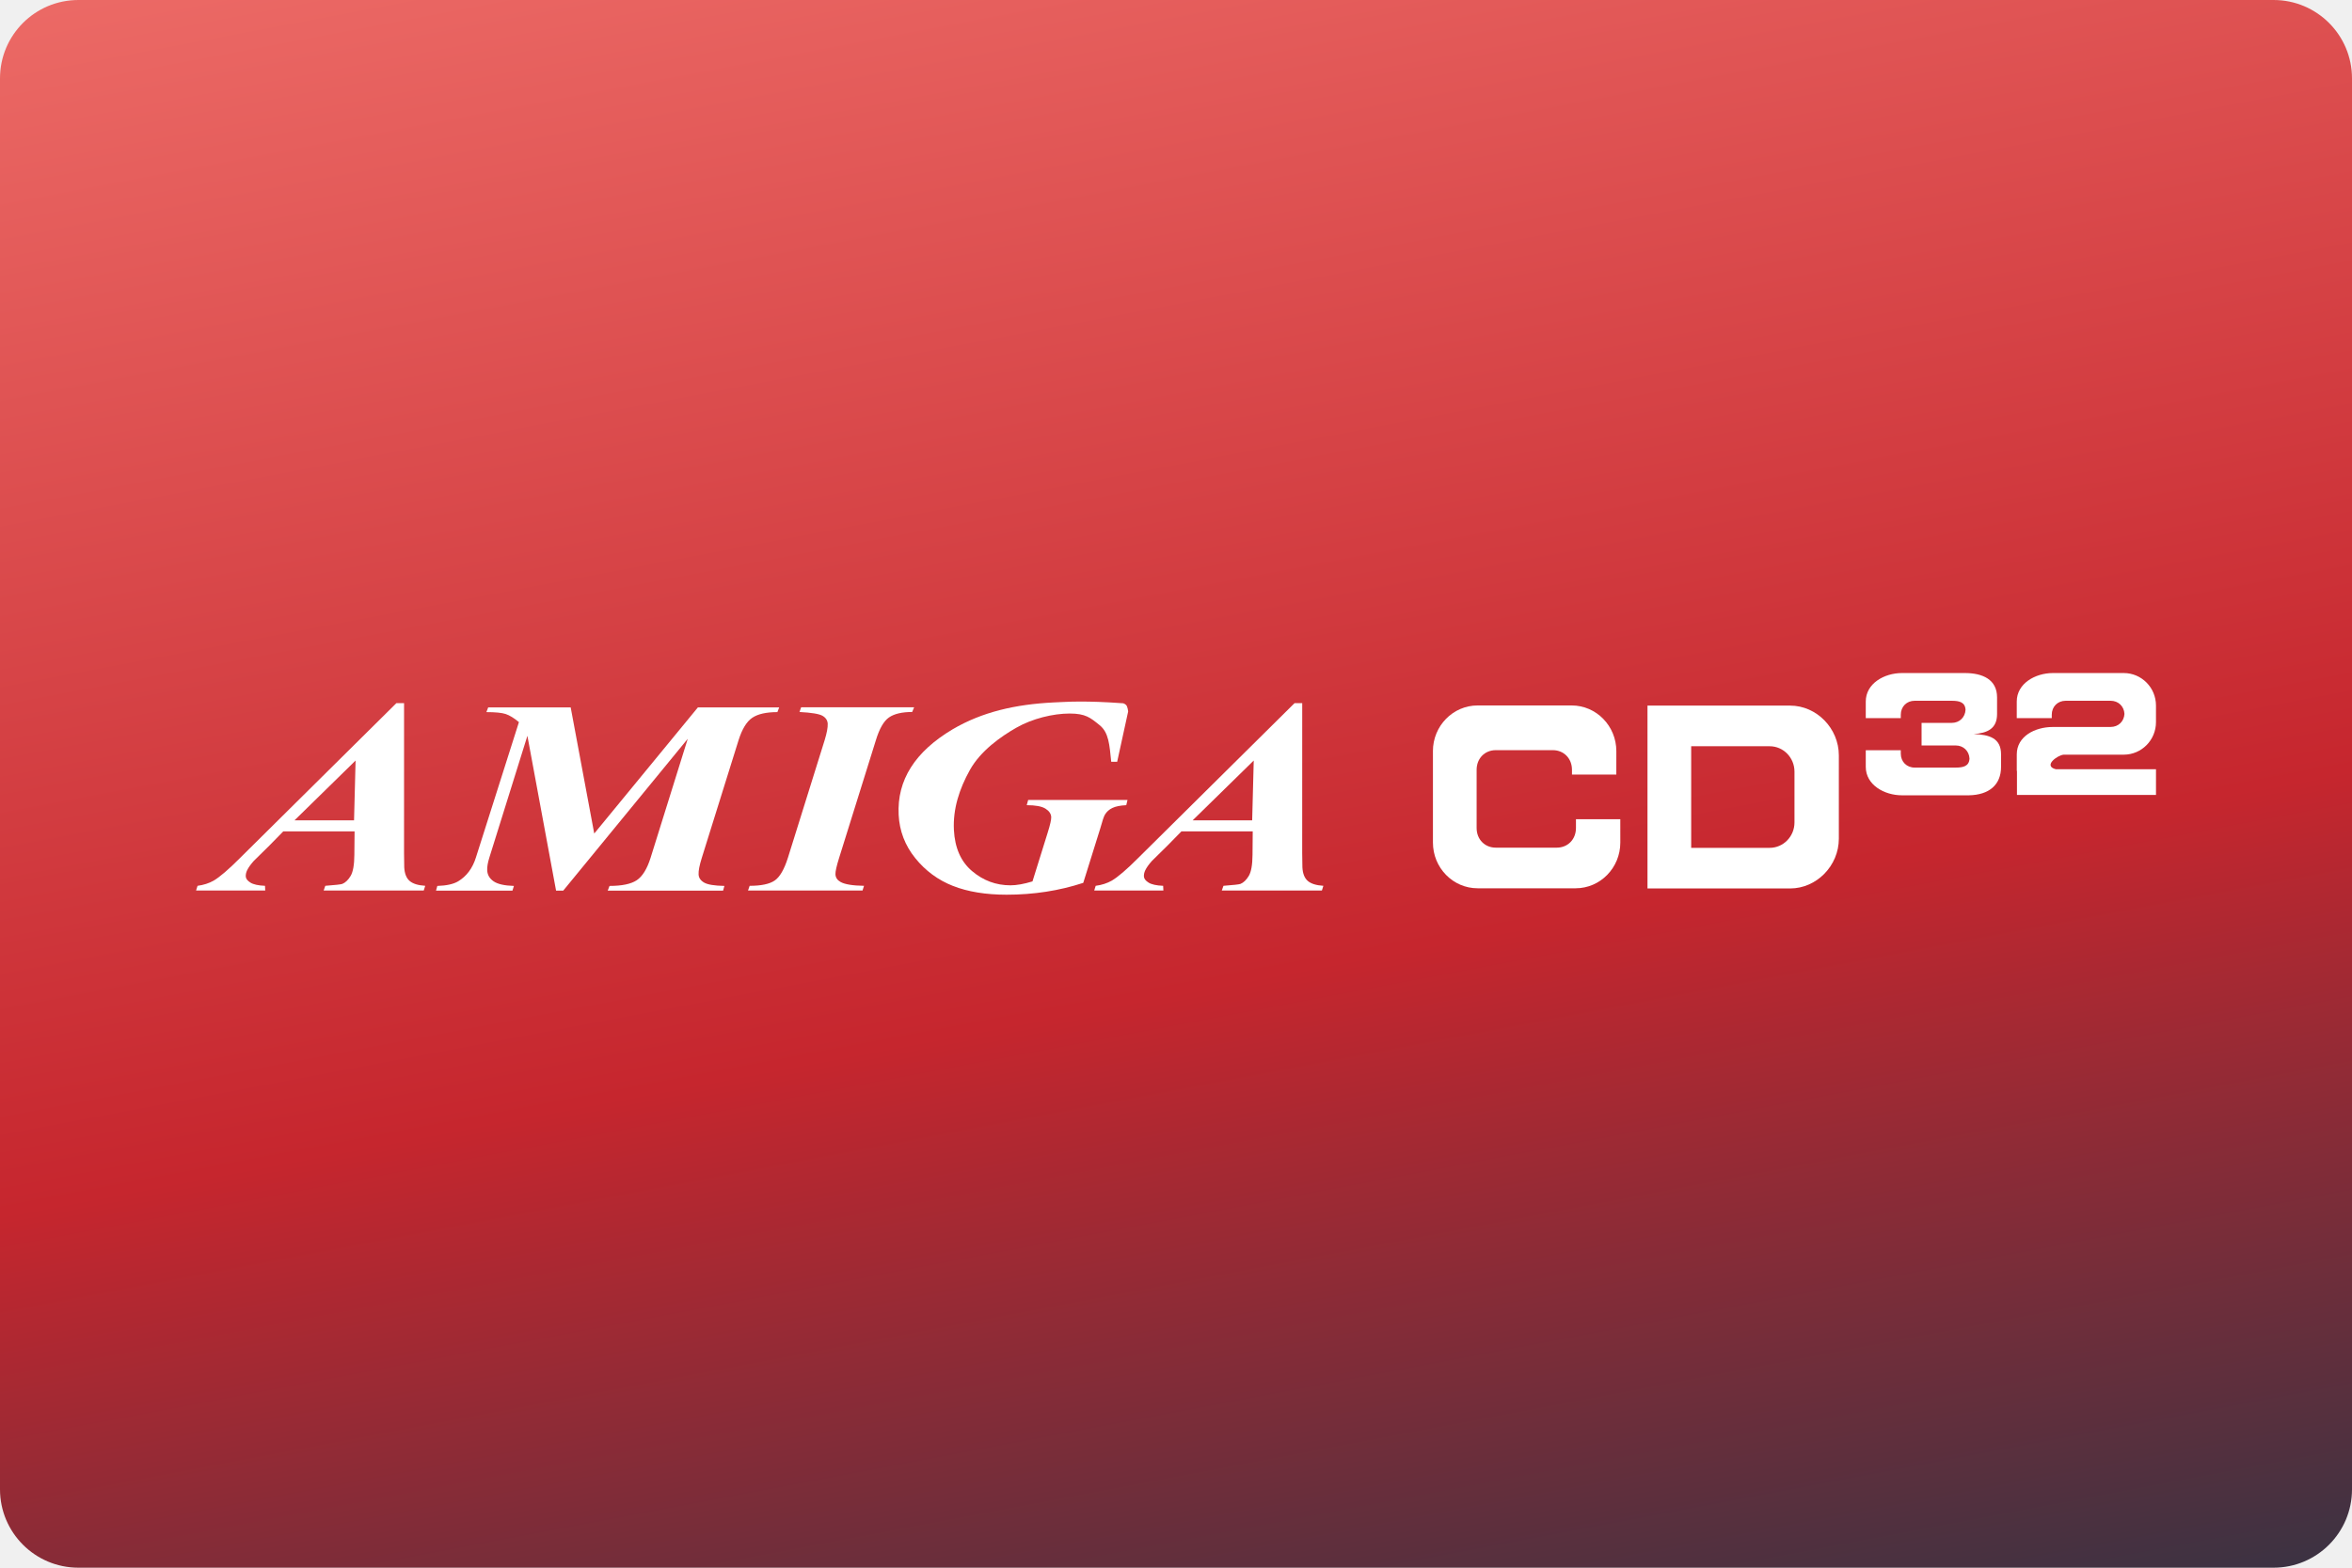
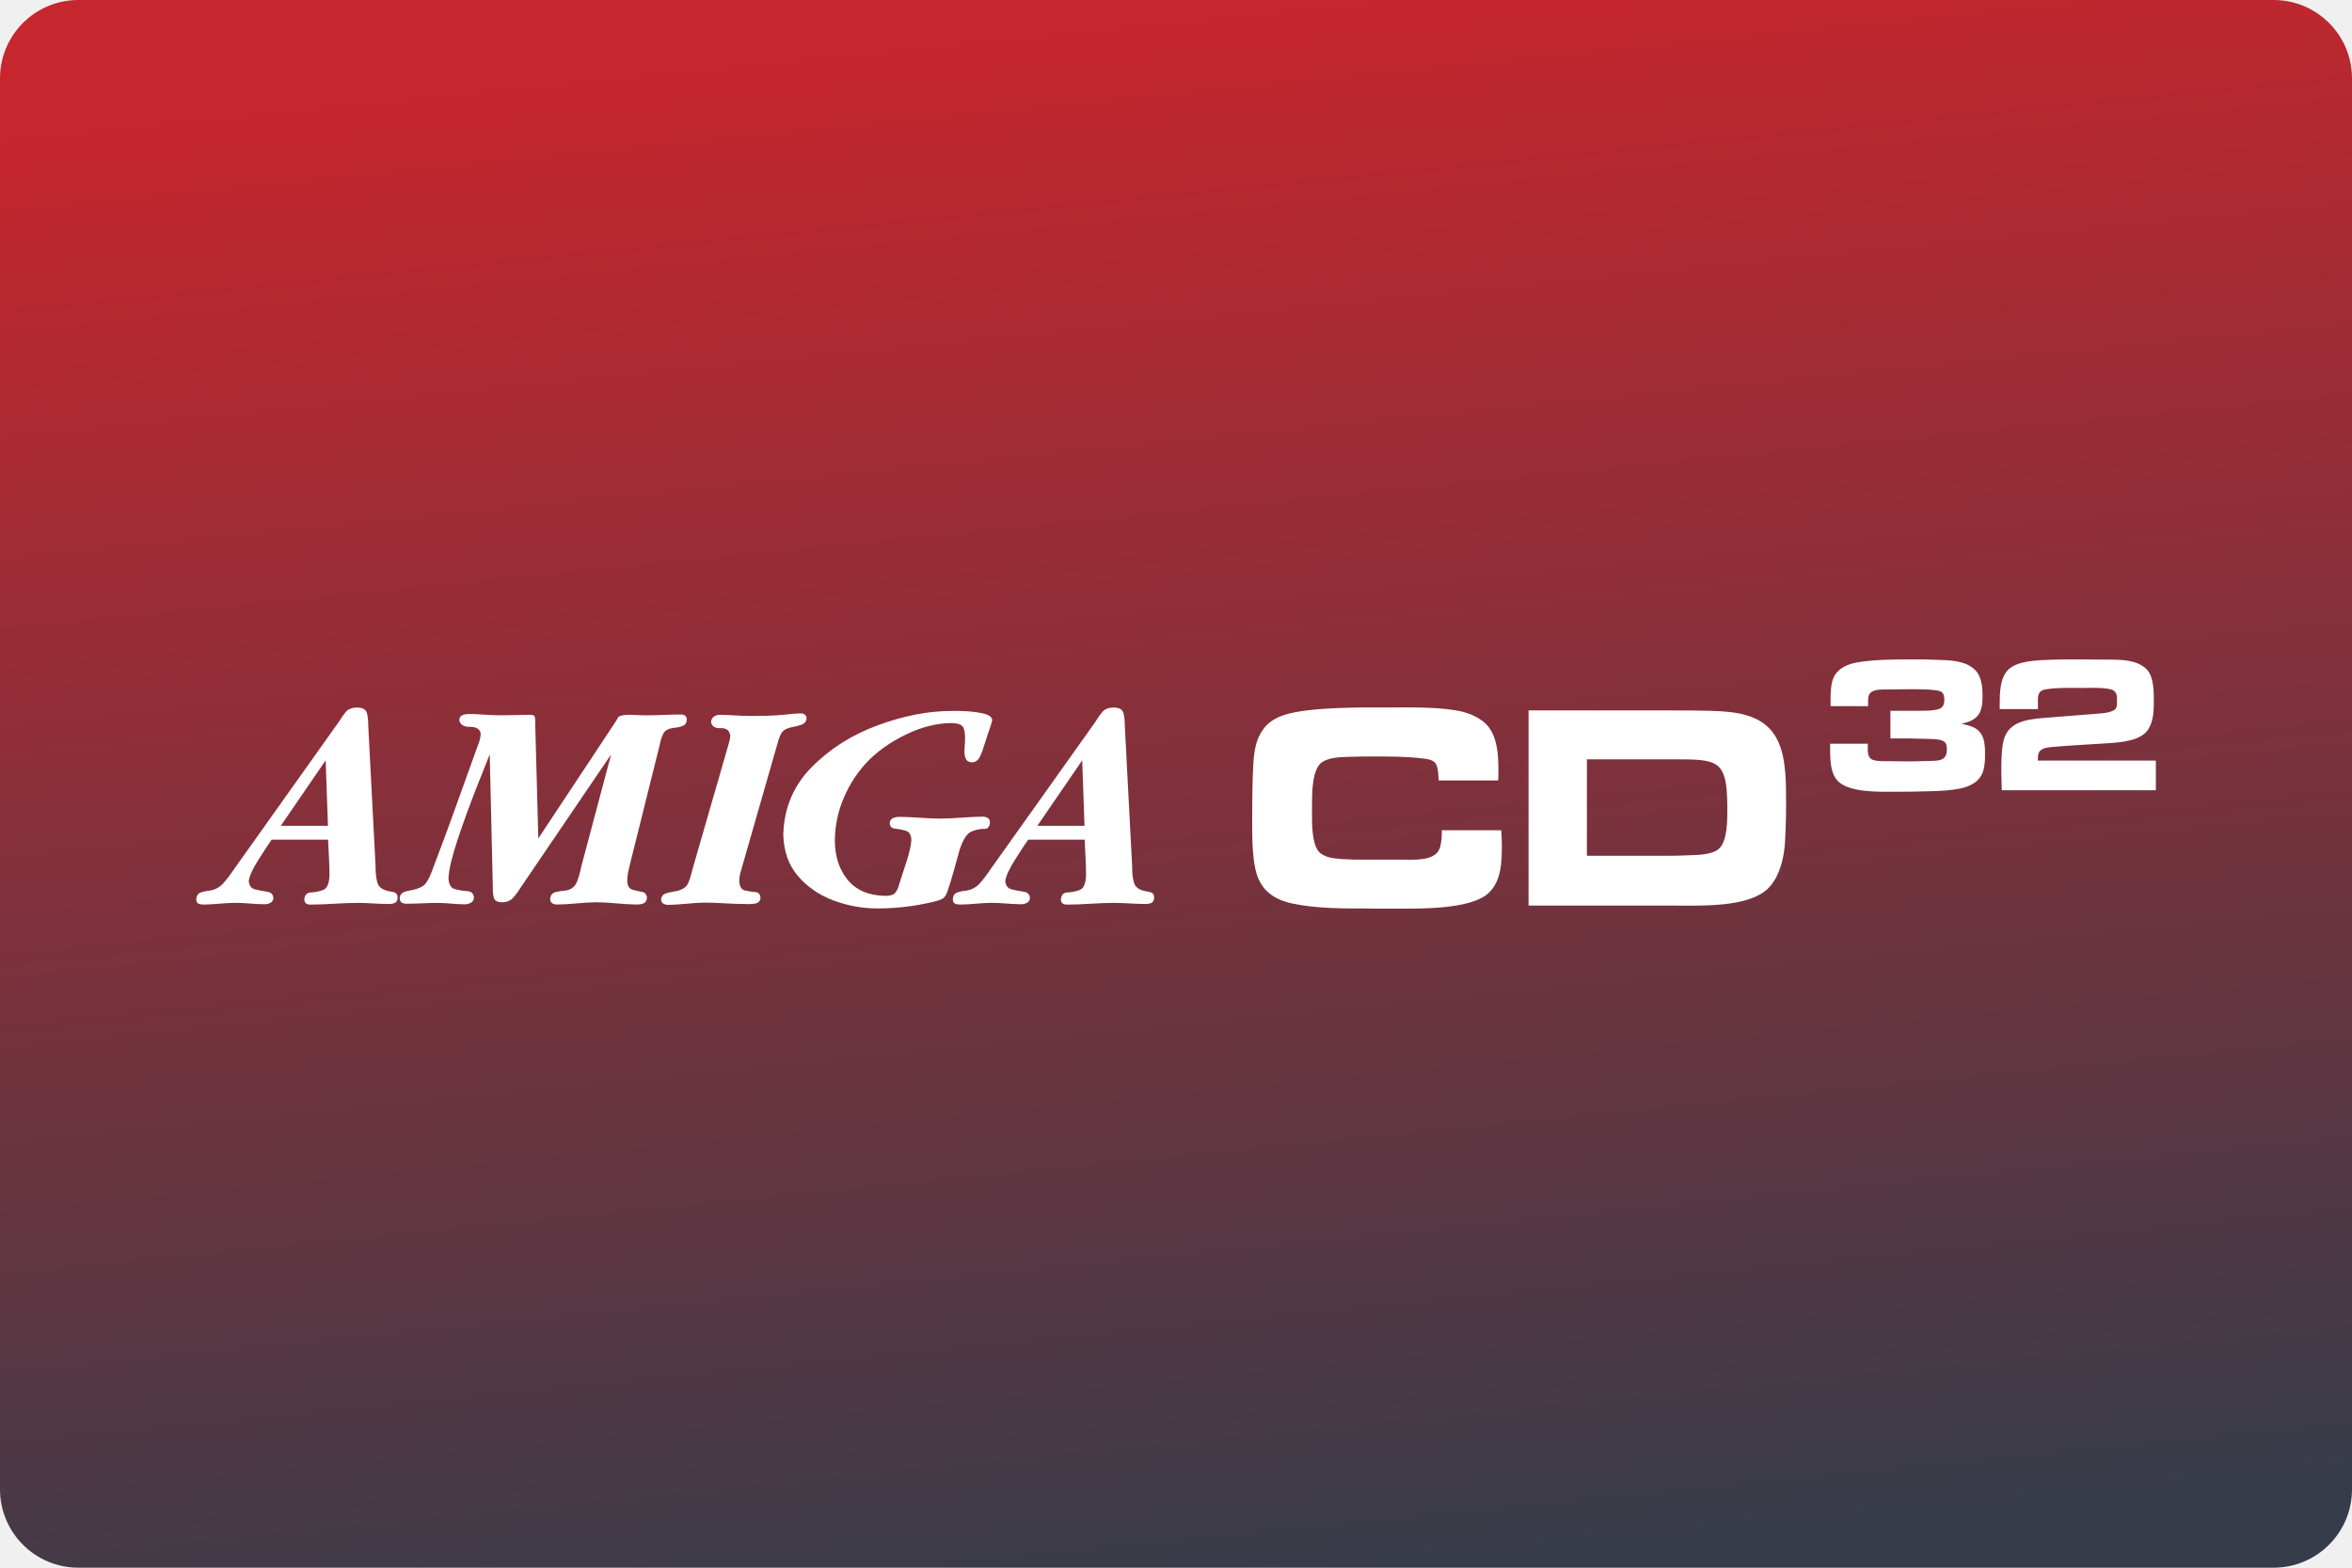
- <svg xmlns="http://www.w3.org/2000/svg" width="480" height="320" version="1.1" viewBox="0 0 480 320">
+ <svg xmlns="http://www.w3.org/2000/svg" width="480" height="320" version="1.1" viewBox="0 0 480 320" xml:space="preserve">
  <defs>
-     <linearGradient id="a" x1="67.774" x2="94.685" y1="-45.748" y2="96.493" gradientTransform="scale(3.7795)" gradientUnits="userSpaceOnUse">
-       <stop stop-color="#ff8c82" offset="0" />
-       <stop stop-color="#c6262e" offset=".669" />
-       <stop stop-color="#273445" offset="1" />
+     <linearGradient id="a" x1="74.09" x2="82.57" y2="84.67" gradientTransform="scale(3.78)" gradientUnits="userSpaceOnUse">
+       <stop stop-color="#c6262e" offset="0" />
+       <stop stop-color="#363c49" offset="1" />
    </linearGradient>
  </defs>
-   <rect width="480" height="320" ry="16" fill="url(#a)" stroke-linecap="square" stroke-linejoin="round" stroke-width="2" style="paint-order:stroke fill markers" />
-   <g transform="matrix(.42527 0 0 .42527 305.16 310.72)" fill="#fff">
-     <path d="m-547.4-331.6h-34.22l-6.679 6.814-7.524 7.414c-1.446 1.626-2.493 3.093-3.133 4.407-0.5 1.008-0.718 2.015-0.672 3.023 0.054 1.054 0.796 2.03 2.234 2.93 1.438 0.898 3.773 1.415 6.998 1.547l0.11 2.257h-33.19l0.71-2.257c2.922-0.391 5.5-1.227 7.735-2.493 2.969-1.757 7.18-5.366 12.63-10.84l75.05-74.34h3.688l-8e-3 71.95c0.023 3.759 0.055 6.032 0.093 6.82 0.157 2.993 1 5.164 2.548 6.524 1.554 1.367 4.055 2.156 7.523 2.375l-0.703 2.257h-48.04l0.79-2.257c4.742-0.352 7.461-0.657 8.156-0.913 1.507-0.611 2.836-1.893 4-3.83 1.156-1.945 1.758-5.312 1.789-10.12l0.109-11.27zm-0.265-5.304 0.742-28.7-29.31 28.7h28.57" />
-     <path d="m-443.7-391.1 11.3 60.54 49.74-60.54h39.02l-0.875 2.257c-5.344 0-9.368 0.907-12.06 2.728-2.686 1.82-4.882 5.414-6.578 10.79l-17.61 56.38c-1.132 3.594-1.658 6.266-1.562 8.016 0.077 1.616 0.961 2.921 2.649 3.906 1.688 0.984 4.936 1.522 9.741 1.609l-0.625 2.257h-55.37l0.868-2.257c5.952 0 10.3-0.906 13.05-2.728 2.742-1.82 4.969-5.422 6.664-10.8l17.83-57.1-59.76 72.89h-3.438l-13.76-74.32-18.28 58.53c-0.75 2.406-1.086 4.422-1.009 6.047 0.11 2.187 1.141 3.944 3.086 5.281 1.954 1.335 5.196 2.072 9.735 2.204l-0.704 2.257h-36.68l0.626-2.257c4.414-0.132 7.757-0.875 10.04-2.235 4.024-2.452 6.835-6.218 8.445-11.3l20.68-65.09c-2.39-1.992-4.516-3.288-6.375-3.898-1.852-0.601-4.938-0.907-9.242-0.907l0.86-2.257h39.61" />
-     <path d="m-333.9-388.9 0.789-2.257h54.23l-0.953 2.257c-4.915 0-8.625 0.876-11.13 2.626-2.508 1.742-4.601 5.39-6.289 10.95l-17.58 56.29c-1.274 4.023-1.875 6.71-1.812 8.062 0.079 1.577 0.906 2.797 2.478 3.672 2.022 1.133 5.764 1.75 11.23 1.836l-0.71 2.257h-54.96l0.789-2.257c5.516 0 9.508-0.844 11.99-2.523 2.476-1.681 4.618-5.367 6.406-11.05l17.58-56.29c1.078-3.5 1.57-6.142 1.484-7.938-0.085-1.61-0.915-2.883-2.484-3.797-1.571-0.922-5.266-1.531-11.06-1.837" />
-     <path d="m-116.4-331.6h-34.21l-6.68 6.814-7.524 7.414c-1.446 1.626-2.494 3.093-3.14 4.407-0.492 1.008-0.72 2.015-0.665 3.023 0.054 1.054 0.796 2.03 2.235 2.93 1.436 0.898 3.764 1.415 6.999 1.547l0.11 2.257h-33.19l0.704-2.257c2.93-0.391 5.506-1.227 7.735-2.493 2.968-1.757 7.186-5.366 12.64-10.84l75.05-74.34h3.688l-0.015 71.95c0.031 3.759 0.062 6.032 0.101 6.82 0.149 2.993 1 5.164 2.546 6.524 1.548 1.367 4.055 2.156 7.516 2.375l-0.703 2.257h-48.04l0.797-2.257c4.734-0.352 7.46-0.657 8.156-0.913 1.5-0.611 2.835-1.893 3.991-3.83 1.165-1.945 1.759-5.312 1.798-10.12l0.101-11.27zm-0.265-5.304 0.75-28.7-29.31 28.7h28.56" />
-     <path d="m-177.2-392.3c0.797 0.735 1.022 3.156 1.022 3.156l-5.274 24.15h-2.851c-0.843-8.141-1.14-14-5.569-17.58-4.422-3.579-6.711-5.586-14.38-5.586-7.898 0-17.88 2.407-25.56 6.79-7.671 4.383-17.19 11.14-22.3 20.27-5.101 9.132-8.189 18.73-7.688 28.79 0.438 8.632 3.344 15.23 8.719 19.78 5.374 4.554 11.52 6.828 18.44 6.828 2.922 0 6.438-0.625 10.55-1.883l7.241-23.22c1.226-3.899 1.805-6.445 1.75-7.656-0.085-1.602-1.008-2.953-2.781-4.055-1.781-1.101-4.766-1.655-8.968-1.655l0.686-2.516h47.68l-0.61 2.516c-2.829 0.141-5.032 0.57-6.609 1.312-1.57 0.734-2.79 1.82-3.641 3.25-0.509 0.844-1.242 3.039-2.211 6.562l-8.172 26.16c-11.55 3.79-23.81 5.688-36.78 5.688-10.01 0-18.58-1.406-25.74-4.211-7.155-2.812-13.2-7.257-18.11-13.35-4.921-6.094-7.57-13.03-7.961-20.81-0.828-16.59 7.812-30.27 25.92-41.03 14.19-8.344 30.19-11.99 48.55-12.89 1.742 0 6.235-0.421 12.5-0.421 5.321 0 11.48 0.17 20.4 0.804 0 0 0.766-0.094 1.742 0.812" />
-     <path d="m-29.92-370.1v43.88c0 12.11 9.61 21.94 21.45 21.94h47.02c11.84 0 21.45-9.826 21.45-21.94l-0.006-11.21h-21.28v4.219c0 5.446-3.898 9.43-9.218 9.43h-29.24c-5.314 0-9.21-3.983-9.21-9.43v-27.94c0-5.446 3.896-9.43 9.21-9.43h27.33c5.32 0 9.219 3.984 9.219 9.43v2.273h21.28l0.007-11.22c0-12.11-9.61-21.94-21.45-21.94h-45.12c-11.84 0-21.45 9.828-21.45 21.94" />
-     <path d="m94.01-323.7v-48.76h37.66c6.579 0 11.91 5.46 11.91 12.2v24.38c0 6.726-5.335 12.19-11.91 12.19h-37.66zm-20.97 19.5h68.47c12.7 0 23.36-10.91 23.36-23.89v-39.98c0-12.98-10.66-23.89-23.36-23.89h-68.47v87.76" />
-     <path d="m267.5-381.7c-8.54 0-17.24 4.508-17.24 13.12v7.969l0.086 7e-3v11.52h66.72v-12.34h-48.08c-6.195-1.578 0.595-6.626 3.744-6.992h28.87c8.54 0 15.46-6.994 15.46-15.6v-7.977c0-8.61-6.921-15.6-15.46-15.6h-33.98c-8.539 0-17.37 5.038-17.37 13.66v7.969h16.8v-1.618c0-3.867 2.812-6.704 6.648-6.704h21.6c3.695 0 6.438 2.634 6.632 6.29-0.195 3.648-2.938 6.28-6.632 6.28l-27.81 9e-3" />
-     <path d="m229.6-378.3c6.46-0.484 11.2-2.5 11.2-9.618v-7.976c0-8.61-6.929-11.7-15.46-11.7h-30.18c-8.53 0-17.37 5.038-17.37 13.66v7.969h16.81v-1.618c0-3.867 2.805-6.704 6.641-6.704h17.79c3.696 0 6.44 0.688 6.635 4.337-0.195 3.656-2.939 6.28-6.635 6.28l-14.46 9e-3v10.83h16.37c3.696 0 6.436 2.632 6.631 6.289-0.195 3.648-2.935 4.328-6.631 4.328h-19.7c-3.836 0-6.641-2.829-6.641-6.696v-1.624h-16.81v7.976c0 8.61 8.838 13.65 17.37 13.65h32.09c9.741-0.172 15.46-5.039 15.46-13.65v-6.022c0-7.806-5.686-9.469-13.1-9.711" />
-   </g>
-   <style type="text/css">.st0{fill:#FC0C18;}
- 	.st1{fill:#FC0C18;}</style>
+   <rect width="480" height="320" ry="16" fill="url(#a)" />
+   <path d="m390.4 134.6c-3.678 0-7.865-1.1e-4 -11.48 0.625-2.209 0.406-4.345 1.469-4.98 3.803-0.312 1.188-0.353 2.491-0.353 3.721v1.396h7.668c0-0.834-0.167-2.178 0.51-2.771 0.761-0.677 2.261-0.637 3.209-0.637 1.229 0 2.448-0.041 3.678-0.041 1.188 0 6.803-0.156 7.637 0.594 0.427 0.396 0.512 0.907 0.512 1.459 0 1.063-0.239 1.771-1.344 2.053-1.115 0.281-2.46 0.281-3.564 0.281h-6.094v5.656c2.573-0.031 5.104 5.8e-4 7.678 0.084 0.875 0.042 3.01-0.031 3.562 0.834 0.281 0.354 0.281 0.906 0.281 1.344 0 2.417-1.813 2.292-3.834 2.334-1.427 0.042-2.844 0.082-4.271 0.082-1.229 0-2.489-0.041-3.719-0.041-0.834 0-3.001 0.074-3.678-0.478-0.75-0.635-0.635-1.74-0.635-2.615v-0.48h-7.68c0 2.375-0.198 6.053 1.74 7.793 2.459 2.177 8.115 2.021 11.2 2.021 2.532 0 5.023-0.03 7.555-0.113 2.021-0.042 4.073-0.157 6.053-0.553 2.177-0.438 4.198-1.542 4.75-3.834 0.24-0.99 0.323-2.021 0.312-3.021 0-2.407-0.114-4.782-2.688-5.771-0.677-0.281-1.426-0.396-2.135-0.594 3.407-0.709 4.312-2.167 4.312-5.574 0-1.823-0.155-4.074-1.541-5.418-1.969-1.938-5.138-1.969-7.711-2.053-1.667-0.083-3.282-0.084-4.949-0.084zm32.74 0c-1.698 0-3.407 6.8e-4 -5.105 0.084-2.417 0.115-6.448 0.198-8.271 2.094-1.615 1.709-1.658 4.709-1.658 6.887v1.074h7.793v-0.865c-1e-5 -1.584-0.196-2.887 1.627-3.168 2.417-0.396 5.02-0.281 7.438-0.281 1.146 0 5.418-0.197 6.408 0.553 0.677 0.469 0.678 1.303 0.678 2.053 0 1.115-4.5e-4 1.782-1.146 2.178-1.229 0.438-2.606 0.436-3.877 0.551l-9.969 0.793c-3.792 0.313-7.596 0.875-8.305 5.262-0.354 2.094-0.312 4.229-0.312 6.365 0 1.031 0.084 2.094 0.084 3.125h31.45v-6.053h-24.09c0-1.146 4.3e-4 -2.011 1.271-2.49 0.635-0.24 2.335-0.355 3.012-0.397 1.5-0.115 3.009-0.229 4.51-0.312 1.896-0.115 3.762-0.239 5.658-0.353 2.459-0.167 6.616-0.479 8.074-2.812 1.104-1.74 1.146-3.835 1.146-5.814 0-1.938-3.8e-4 -4.949-1.459-6.449-1.907-1.938-5.148-1.979-7.68-1.979l-6.531-0.043h-0.75zm-135.6 9.799c-1.144-0.002-2.285 0.006-3.418 0.006-5.553 0-16.84-0.177-22.1 1.553-1.25 0.417-2.387 1.01-3.346 1.906-0.496 0.465-0.881 0.983-1.221 1.521-0.053 0.083-0.105 0.166-0.154 0.25-0.16 0.275-0.306 0.555-0.434 0.844-0.064 0.143-0.123 0.287-0.18 0.434-0.099 0.259-0.191 0.521-0.27 0.789-0.054 0.181-0.103 0.364-0.148 0.549-0.297 1.221-0.422 2.502-0.49 3.791-0.019 0.36-0.038 0.719-0.051 1.078-0.012 0.318-0.032 0.64-0.043 0.955-0.023 0.423-0.024 0.855-0.039 1.281-0.012 0.34-0.023 0.68-0.031 1.021-0.038 1.592-0.055 3.194-0.055 4.803 0 2.096-0.04 4.258 0.029 6.41 0.024 0.771 0.066 1.54 0.129 2.305 0.092 1.11 0.222 2.211 0.436 3.287 0.009 0.047 0.026 0.085 0.035 0.131 0.092 0.448 0.205 0.871 0.338 1.271 0.013 0.037 0.022 0.078 0.035 0.115 1.119 3.247 3.587 4.948 7.188 5.732 5.136 1.073 10.58 1.012 15.83 1.012v0.031h5.127c4.72 0 15.29 0.239 18.99-3.105 2.74-2.448 2.803-6.501 2.803-9.908 0-0.01 1e-5 -0.02 0-0.029v-0.033c0-0.028-0.004-0.058-0.004-0.086-0.005-0.866-0.048-1.765-0.103-2.631-0.004-0.07-0.004-0.142-0.008-0.211h-12.13v0.031c0 1.136-0.062 2.689-0.478 3.762-1.011 2.563-5.315 2.209-7.523 2.209h-6.146c-2.625 0-5.439 0.062-8.002-0.303-0.959-0.115-1.792-0.417-2.562-0.959-0.746-0.547-1.182-1.631-1.439-2.885-0.436-2.154-0.342-4.808-0.342-6.158 0-1.546-0.079-4.518 0.482-6.812 0.037-0.153 0.078-0.301 0.121-0.447 0.284-0.957 0.695-1.762 1.303-2.23 1.5-1.136 4.063-1.137 5.855-1.199 1.729-0.062 3.407-0.062 5.137-0.062 3.23 0 6.626 0.001 9.855 0.418 0.719 0.063 1.667 0.239 2.209 0.719 0.208 0.18 0.364 0.438 0.482 0.74 0.343 0.906 0.356 2.192 0.402 2.988h0.01c5.1e-4 0.009 0.001 0.022 0.002 0.031h12.12c0-0.417 0.062-0.896 0.062-1.312 0-2.25 2.2e-4 -4.948-0.783-7.25-0.464-1.377-1.207-2.615-2.395-3.533-0.133-0.105-0.274-0.183-0.41-0.279-0.09-0.064-0.18-0.126-0.272-0.186-0.298-0.195-0.603-0.373-0.914-0.531-0.053-0.027-0.107-0.052-0.16-0.078-0.961-0.467-1.981-0.796-3.078-1.02-3.36-0.625-6.818-0.718-10.25-0.725zm-214.7 0.016c-1.042 0.031-1.802 0.335-2.281 0.918-0.479 0.583-0.969 1.271-1.459 2.084l-18.44 25.93-3.115 4.375c-0.615 0.938-1.281 1.803-2 2.605-0.729 0.802-1.656 1.301-2.781 1.479-0.646 0.052-1.239 0.177-1.812 0.375-0.563 0.198-0.865 0.668-0.896 1.418 0.021 0.448 0.167 0.738 0.469 0.863 0.302 0.125 0.635 0.188 1.031 0.178 1.063-0.01 2.147-0.074 3.23-0.178 1.084-0.104 2.177-0.155 3.281-0.176 0.979 0.01 1.958 0.061 2.938 0.144 0.979 0.083 1.96 0.136 2.939 0.146 0.458 0.01 0.875-0.093 1.25-0.291 0.375-0.198 0.573-0.542 0.594-1.031-0.063-0.709-0.5-1.126-1.303-1.24-0.802-0.115-1.605-0.271-2.418-0.469-0.802-0.198-1.238-0.782-1.301-1.74 0.146-1.031 0.823-2.5 2.031-4.396 1.209-1.907 2.083-3.241 2.635-4.012h11.52c0.063 1.209 0.125 2.427 0.188 3.656 0.063 1.229 0.095 2.45 0.105 3.658-0.063 1.688-0.511 2.677-1.334 2.969-0.823 0.292-1.646 0.459-2.469 0.49-0.823 0.031-1.271 0.51-1.334 1.438 0.01 0.396 0.135 0.666 0.375 0.822 0.24 0.156 0.542 0.219 0.896 0.219 1.584-0.01 3.177-0.072 4.781-0.176 1.604-0.104 3.198-0.157 4.781-0.178 1.063 0.01 2.137 0.053 3.199 0.115s2.137 0.103 3.199 0.113c0.479 0.01 0.884-0.062 1.238-0.219 0.365-0.177 0.554-0.519 0.565-1.051-0.01-0.479-0.136-0.792-0.397-0.959-0.261-0.167-0.605-0.271-1.043-0.312-1.479-0.24-2.365-0.814-2.646-1.699-0.281-0.886-0.417-2.032-0.406-3.428l-1.5-28.75c0.01-1.031-0.093-1.907-0.291-2.605-0.198-0.698-0.865-1.063-2.021-1.084zm154.4 0c-1.042 0.031-1.802 0.335-2.281 0.918-0.479 0.583-0.969 1.271-1.459 2.084l-18.44 25.93-3.115 4.375c-0.615 0.938-1.281 1.803-2 2.605-0.729 0.802-1.656 1.301-2.781 1.479-0.646 0.052-1.241 0.177-1.814 0.375-0.563 0.198-0.863 0.668-0.894 1.418 0.021 0.448 0.167 0.738 0.469 0.863 0.292 0.125 0.635 0.188 1.031 0.178 1.063-0.01 2.147-0.074 3.23-0.178 1.094-0.104 2.177-0.155 3.281-0.176 0.979 0.01 1.958 0.061 2.938 0.144 0.979 0.083 1.958 0.136 2.938 0.146 0.458 0.01 0.875-0.093 1.25-0.291 0.375-0.198 0.575-0.542 0.596-1.031-0.062-0.709-0.5-1.126-1.303-1.24-0.802-0.115-1.605-0.271-2.418-0.469-0.802-0.198-1.24-0.782-1.303-1.74 0.146-1.031 0.825-2.5 2.033-4.396 1.209-1.907 2.083-3.241 2.635-4.012h11.52c0.062 1.209 0.125 2.427 0.188 3.656 0.062 1.229 0.093 2.45 0.103 3.658-0.062 1.688-0.511 2.677-1.334 2.969-0.823 0.292-1.646 0.459-2.469 0.49-0.823 0.031-1.271 0.51-1.334 1.438 0.01 0.396 0.137 0.666 0.377 0.822 0.24 0.156 0.54 0.219 0.894 0.219 1.584-0.01 3.179-0.072 4.783-0.176 1.604-0.104 3.198-0.157 4.781-0.178 1.063 0.01 2.137 0.053 3.199 0.115 1.063 0.062 2.135 0.103 3.197 0.113 0.479 0.01 0.886-0.062 1.24-0.219 0.365-0.177 0.542-0.519 0.562-1.051-0.01-0.479-0.134-0.792-0.395-0.959-0.261-0.167-0.605-0.271-1.043-0.312-1.479-0.24-2.365-0.814-2.646-1.699s-0.417-2.032-0.406-3.428l-1.5-28.75c0.01-1.031-0.093-1.907-0.291-2.605-0.198-0.698-0.865-1.063-2.021-1.084zm84.71 0.606v39.83h29.86 0.01c1.3 0 2.873 0.026 4.564 0.006 1.66-0.02 3.432-0.084 5.176-0.26 0.064-0.006 0.126-0.013 0.189-0.02 0.822-0.087 1.637-0.201 2.428-0.346 2.243-0.41 4.295-1.085 5.822-2.182 0.193-0.138 0.378-0.283 0.553-0.436 0.044-0.038 0.094-0.071 0.137-0.109 0.045-0.042 0.081-0.094 0.125-0.137 0.201-0.196 0.391-0.402 0.57-0.619 0.105-0.126 0.205-0.256 0.303-0.389 0.142-0.193 0.278-0.393 0.406-0.598 0.107-0.17 0.207-0.344 0.305-0.521 0.098-0.179 0.192-0.361 0.281-0.547 0.982-2.044 1.436-4.439 1.594-6.564 0.023-0.337 0.029-0.682 0.049-1.021 0.033-0.582 0.061-1.165 0.084-1.75 0.066-1.67 0.107-3.344 0.107-4.992-0.003-1.296-0.01-2.625-0.041-3.959-0.008-0.366-0.022-0.732-0.037-1.098-0.1-2.304-0.349-4.604-1.068-6.768-0.04-0.121-0.092-0.225-0.135-0.342-0.068-0.184-0.139-0.364-0.213-0.539-0.088-0.207-0.179-0.409-0.275-0.604-0.088-0.178-0.18-0.352-0.275-0.519-0.101-0.177-0.204-0.348-0.312-0.514-0.099-0.151-0.2-0.297-0.305-0.44-0.12-0.162-0.244-0.318-0.371-0.469-0.112-0.133-0.228-0.261-0.346-0.385-2.136-2.248-5.173-3.09-8.436-3.422-0.58-0.059-1.167-0.106-1.758-0.139-0.833-0.045-1.669-0.072-2.504-0.088-0.004-1.1e-4 -0.008 1.1e-4 -0.012 0-1.13-0.031-2.261-0.047-3.395-0.055h-0.002c-1.131-0.008-2.264-0.008-3.396-0.008h-0.01-29.67zm-116.7 0.092c-0.438-0.009-0.768-0.008-0.992 0.002-4.813 0.01-9.856 0.99-15.12 2.928-5.261 1.938-9.752 4.781-13.46 8.521-3.709 3.74-5.656 8.313-5.822 13.72 0.073 3.438 1.062 6.272 2.979 8.512 1.917 2.24 4.335 3.908 7.252 5.002s5.928 1.635 9.012 1.635c1.875 0 3.772-0.113 5.658-0.332 1.896-0.229 3.749-0.553 5.572-0.99 0.698-0.135 1.293-0.322 1.793-0.541 0.5-0.219 0.886-0.678 1.146-1.365 0.51-1.448 0.957-2.907 1.363-4.387 0.396-1.479 0.814-2.959 1.23-4.428 0.698-2.094 1.521-3.323 2.469-3.688s1.802-0.533 2.531-0.512c0.74 0.021 1.126-0.437 1.168-1.385-0.021-0.396-0.167-0.678-0.459-0.856-0.292-0.167-0.614-0.25-0.979-0.25-1.438 0.021-2.886 0.085-4.334 0.199-1.448 0.115-2.908 0.187-4.377 0.197-1.386-0.01-2.761-0.074-4.146-0.178-1.386-0.104-2.761-0.155-4.146-0.176-0.458-0.01-0.907 0.073-1.334 0.25-0.427 0.177-0.656 0.541-0.688 1.072 0.052 0.656 0.438 1.011 1.146 1.084 0.708 0.073 1.428 0.208 2.137 0.416 0.709 0.208 1.092 0.834 1.145 1.896-0.062 1.084-0.396 2.563-1 4.449-0.604 1.886-1.093 3.397-1.479 4.543-0.229 0.886-0.521 1.51-0.896 1.875-0.375 0.375-1.032 0.551-1.98 0.541-3.376-0.073-5.927-1.166-7.656-3.281-1.729-2.115-2.595-4.803-2.605-8.074 0.031-3.011 0.646-5.94 1.875-8.773 1.219-2.834 2.886-5.334 4.98-7.48 2.073-2.084 4.637-3.864 7.689-5.344 3.053-1.479 6.052-2.251 9.021-2.324 1.407-0.01 2.282 0.262 2.605 0.824 0.323 0.563 0.459 1.5 0.397 2.812-0.01 0.344-0.021 0.687-0.062 1.041-0.031 0.344-0.052 0.689-0.062 1.043-0.021 0.573 0.073 1.094 0.281 1.562 0.208 0.469 0.624 0.719 1.27 0.74 0.709-0.052 1.231-0.406 1.564-1.062 0.333-0.656 0.582-1.283 0.738-1.877 0.146-0.438 0.469-1.417 0.959-2.928 0.531-1.469 0.803-2.416 0.865-2.791-0.083-0.625-0.709-1.064-1.896-1.324-1.177-0.261-2.416-0.417-3.719-0.469-0.651-0.026-1.197-0.044-1.635-0.053zm-31.8 0.512c-0.521 0-1.021 0.031-1.531 0.072-0.5 0.042-1.01 0.094-1.531 0.156-1.271 0.135-2.563 0.219-3.865 0.25-1.302 0.031-2.616 0.042-3.908 0.031-0.948-0.01-1.905-0.051-2.854-0.113-0.948-0.062-1.907-0.105-2.855-0.115-0.448 0-0.854 0.124-1.219 0.385-0.354 0.25-0.553 0.626-0.574 1.115 0.167 0.865 0.813 1.283 1.959 1.23 1.146-0.052 1.792 0.437 1.959 1.479-0.01 0.292-0.041 0.584-0.103 0.896-0.073 0.302-0.146 0.605-0.24 0.896l-7.262 25.18c-0.281 1.177-0.584 2.198-0.928 3.062s-1.124 1.437-2.354 1.719c-0.563 0.083-1.22 0.219-1.98 0.406-0.761 0.188-1.177 0.626-1.25 1.324 0.021 0.396 0.167 0.676 0.459 0.854 0.292 0.167 0.614 0.25 0.979 0.25 1.24-0.021 2.491-0.093 3.752-0.229 1.261-0.135 2.53-0.21 3.791-0.231 1.354 0.01 2.72 0.063 4.096 0.146 1.375 0.083 2.729 0.136 4.094 0.146 0.563 0.042 1.198 0.019 1.928-0.074 0.719-0.094 1.125-0.489 1.188-1.197-0.052-0.74-0.427-1.136-1.125-1.178-0.698-0.052-1.386-0.157-2.084-0.334-0.698-0.177-1.062-0.822-1.125-1.947 0.01-0.458 0.063-0.939 0.178-1.418 0.115-0.479 0.249-0.947 0.395-1.416l7.262-25.3c0.271-1.042 0.585-1.792 0.949-2.271 0.365-0.469 1.083-0.812 2.156-1.01 0.542-0.073 1.125-0.219 1.75-0.459 0.646-0.229 0.991-0.657 1.043-1.271-0.01-0.344-0.126-0.604-0.334-0.781-0.219-0.177-0.489-0.26-0.812-0.26zm-67.59 0.125c-0.49-0.021-0.958 0.051-1.416 0.197-0.448 0.156-0.688 0.51-0.719 1.062 0.188 0.917 0.916 1.366 2.188 1.355 1.281-0.01 2.01 0.437 2.188 1.354-0.021 0.646-0.157 1.304-0.397 1.971-0.24 0.677-0.478 1.301-0.697 1.885-1.407 3.897-2.803 7.793-4.199 11.69-1.396 3.897-2.843 7.783-4.322 11.65-0.563 1.646-1.115 2.802-1.646 3.469-0.542 0.656-1.678 1.135-3.418 1.438-0.479 0.073-0.907 0.219-1.271 0.428-0.365 0.219-0.551 0.594-0.572 1.125 0.021 0.479 0.187 0.782 0.5 0.918 0.323 0.135 0.687 0.197 1.104 0.176 1.011-0.01 2.032-0.03 3.053-0.082 1.021-0.052 2.042-0.084 3.053-0.084 0.948 0.01 1.887 0.063 2.814 0.146 0.927 0.083 1.853 0.134 2.77 0.144 0.427 0 0.835-0.103 1.23-0.322 0.386-0.219 0.594-0.573 0.615-1.062-0.063-0.813-0.512-1.24-1.346-1.303-0.834-0.052-1.667-0.188-2.5-0.406-0.834-0.208-1.281-0.948-1.344-2.219 0.083-1.813 0.73-4.512 1.928-8.096 1.198-3.584 2.47-7.053 3.793-10.41 1.334-3.365 2.228-5.626 2.697-6.793l0.637 27.43c-0.021 0.844 0.072 1.522 0.27 2.012 0.198 0.49 0.76 0.749 1.688 0.76 0.948-0.042 1.698-0.365 2.24-0.99 0.542-0.625 1.044-1.312 1.502-2.062l18.44-27.14-6.105 22.93c-0.188 0.99-0.457 1.98-0.832 2.98-0.365 1-1.095 1.624-2.168 1.854-0.615 0.042-1.313 0.146-2.084 0.303s-1.187 0.636-1.26 1.428c0.01 0.427 0.156 0.73 0.438 0.896 0.281 0.177 0.615 0.26 1 0.25 1.323-0.021 2.666-0.095 4-0.231 1.344-0.135 2.679-0.208 4.002-0.229 1.386 0.021 2.761 0.093 4.146 0.229 1.386 0.135 2.761 0.21 4.146 0.231 0.51 0.01 0.969-0.074 1.375-0.262 0.406-0.188 0.615-0.562 0.646-1.125-0.052-0.698-0.397-1.093-1.043-1.197s-1.292-0.261-1.938-0.459c-0.646-0.198-0.999-0.782-1.041-1.74 0.01-0.698 0.094-1.406 0.25-2.125 0.156-0.719 0.323-1.417 0.5-2.084l5.875-23.57c0.208-1.031 0.469-1.844 0.803-2.428 0.323-0.583 1.041-0.949 2.135-1.084 0.583-0.031 1.157-0.155 1.709-0.363 0.563-0.198 0.855-0.636 0.896-1.303-0.01-0.375-0.125-0.636-0.344-0.803s-0.511-0.24-0.865-0.24c-1.209 0.01-2.427 0.032-3.656 0.084-1.229 0.052-2.448 0.084-3.656 0.084-0.646-0.031-1.605-0.074-2.887-0.105-1.281-0.042-2.146 0.115-2.584 0.459-0.083 0.125-0.156 0.25-0.229 0.406-0.073 0.146-0.147 0.281-0.231 0.406l-15.86 23.96-0.637-23.57c0.031-0.448 0.01-0.833-0.053-1.156-0.062-0.323-0.354-0.501-0.875-0.512-1.323 0.01-2.666 0.033-4 0.074-1.344 0.042-2.677 0.03-4-0.012-0.75-0.031-1.501-0.083-2.24-0.135-0.74-0.052-1.48-0.083-2.199-0.094zm228 9.242h17.49c1.172 0 2.226-1.8e-4 3.172 0.02 0.946 0.02 1.786 0.058 2.529 0.137 0.743 0.079 1.39 0.198 1.953 0.375 1.407 0.444 2.286 1.257 2.812 2.748s0.701 3.662 0.701 6.816c0 0.552 0.004 1.244-0.02 1.998v0.002c-0.012 0.376-0.03 0.768-0.059 1.164-1e-4 0.001 9e-5 0.003 0 0.004-0.029 0.396-0.069 0.798-0.123 1.193-1.8e-4 0.001 1.7e-4 0.003 0 0.004-0.216 1.586-0.663 3.09-1.59 3.865-1.375 1.136-4.064 1.198-5.73 1.25-1.438 0.062-2.802 0.113-4.24 0.113h-16.9v-19.69zm-257.4 0.207 0.469 13.37h-9.627l9.158-13.37zm154.4 0 0.469 13.37h-9.627l9.158-13.37z" fill="#fff" />
</svg>
